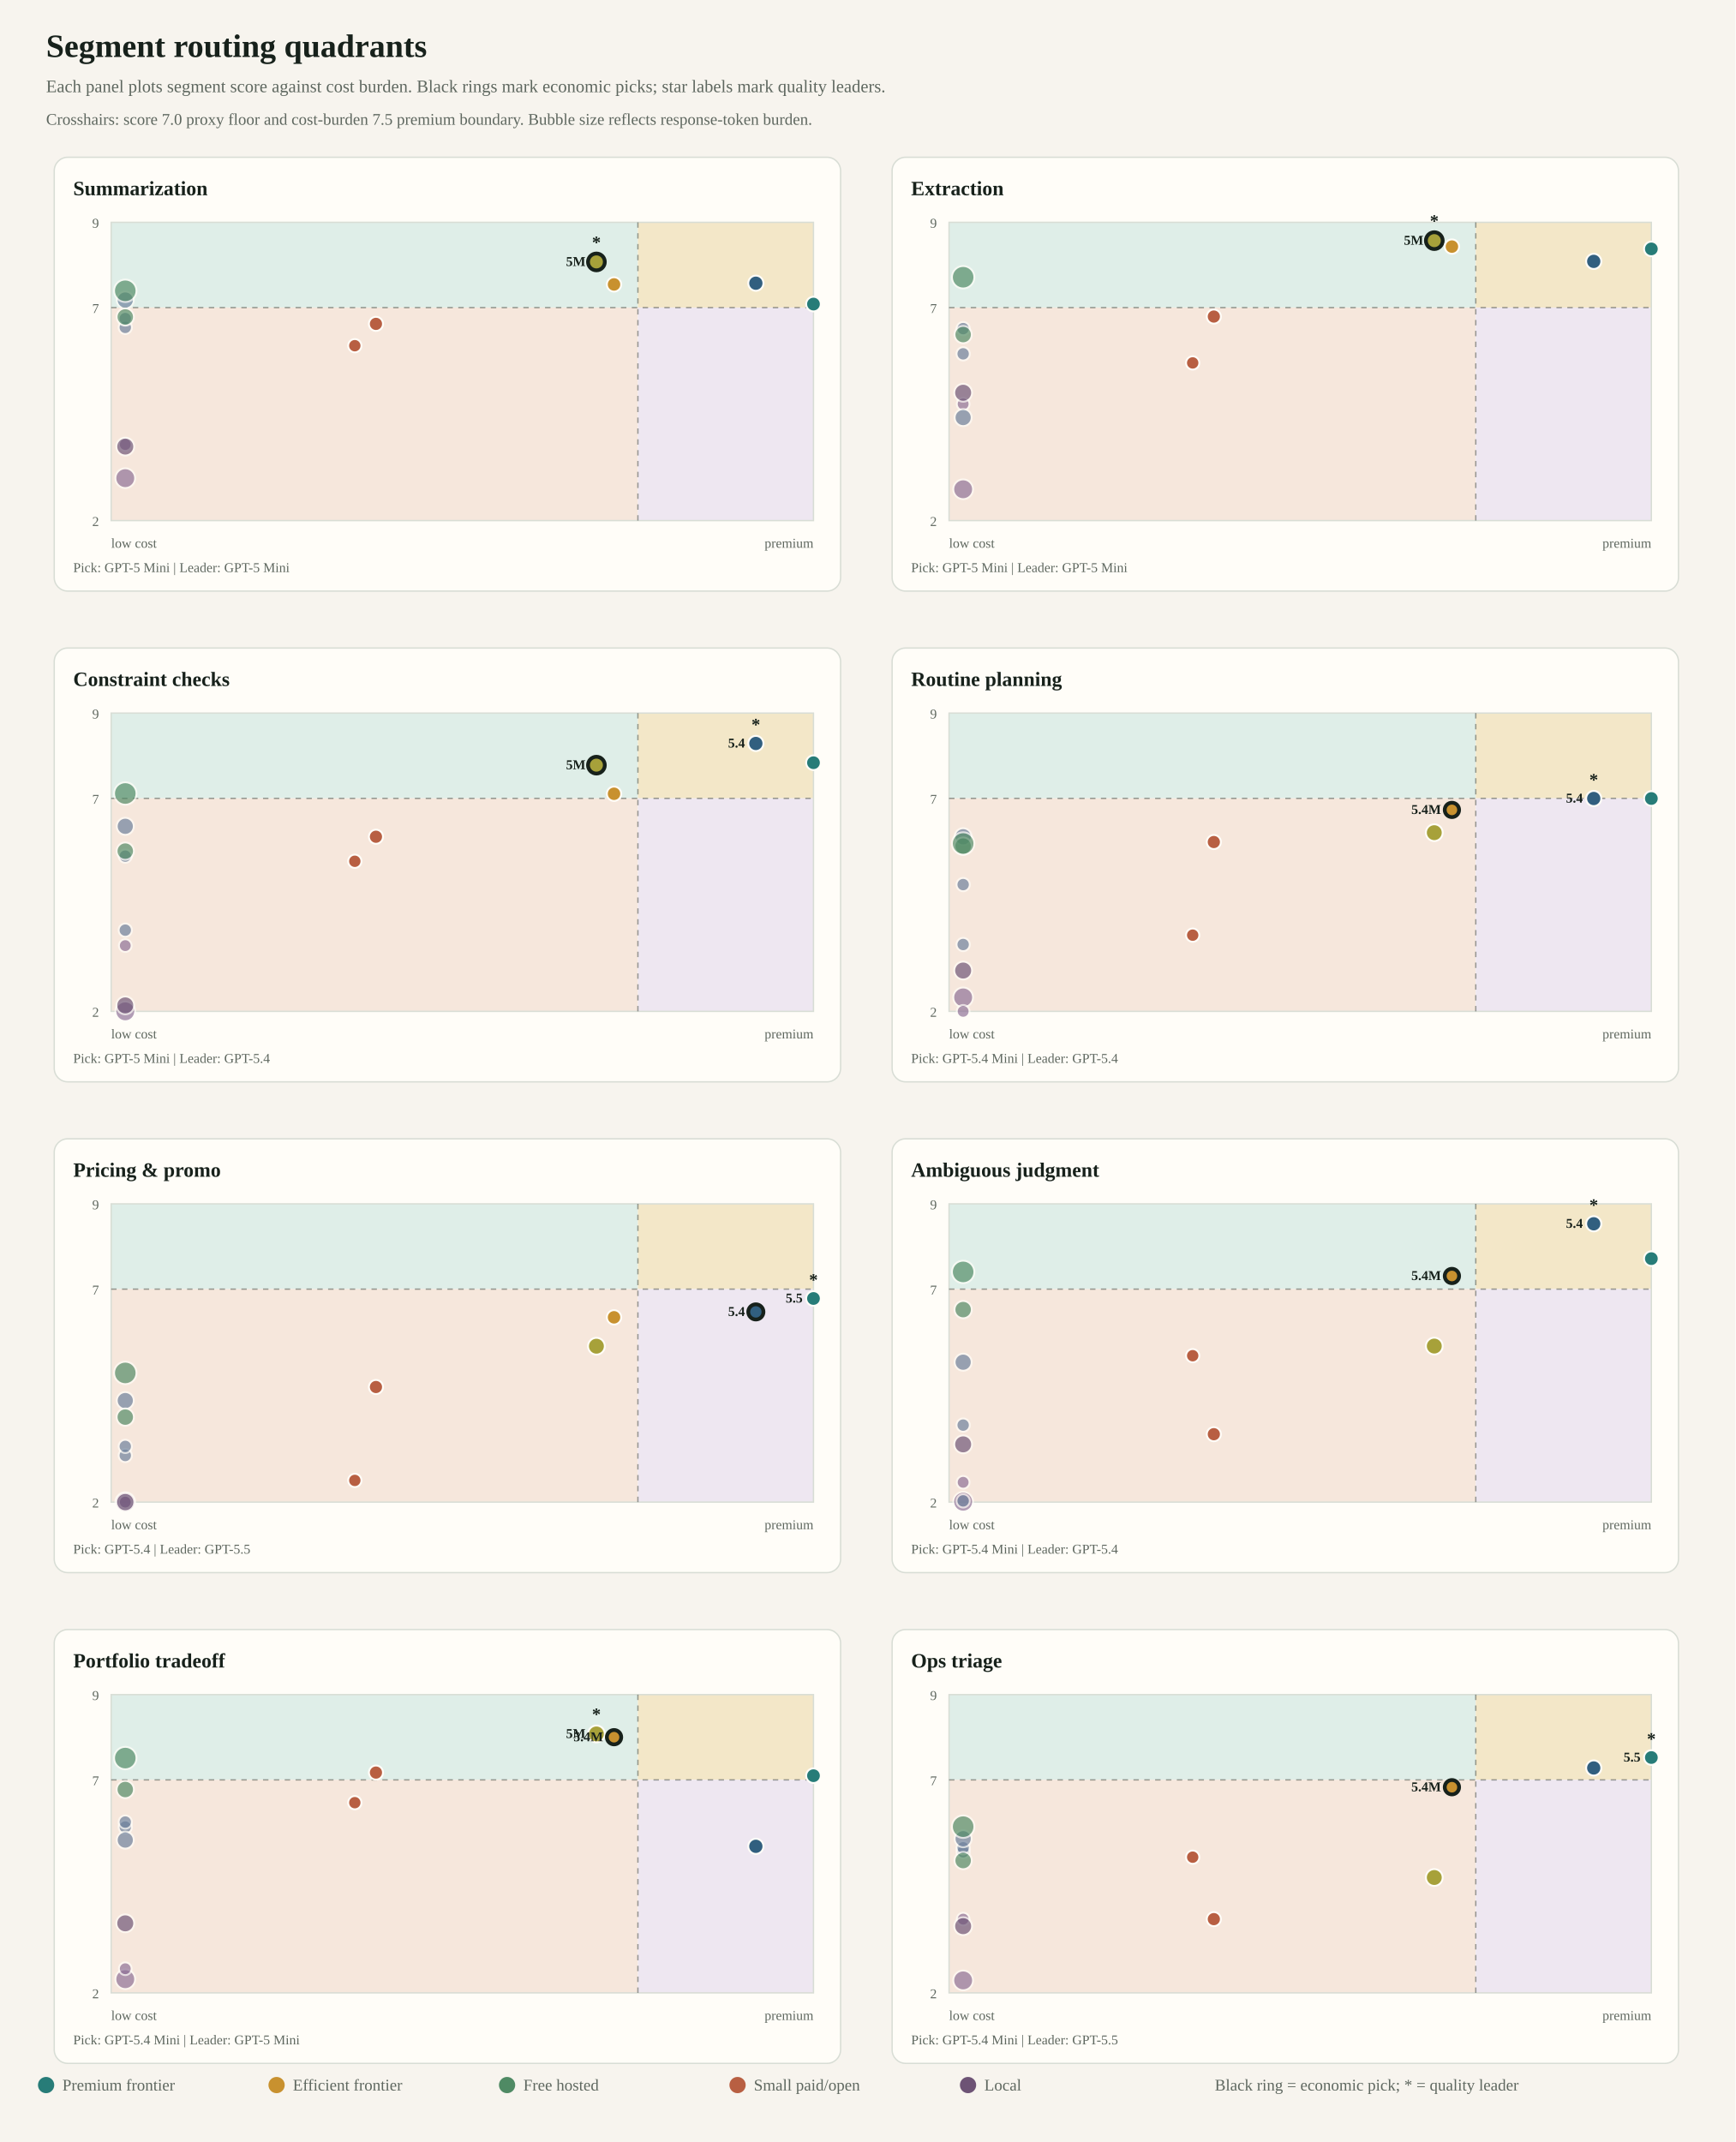
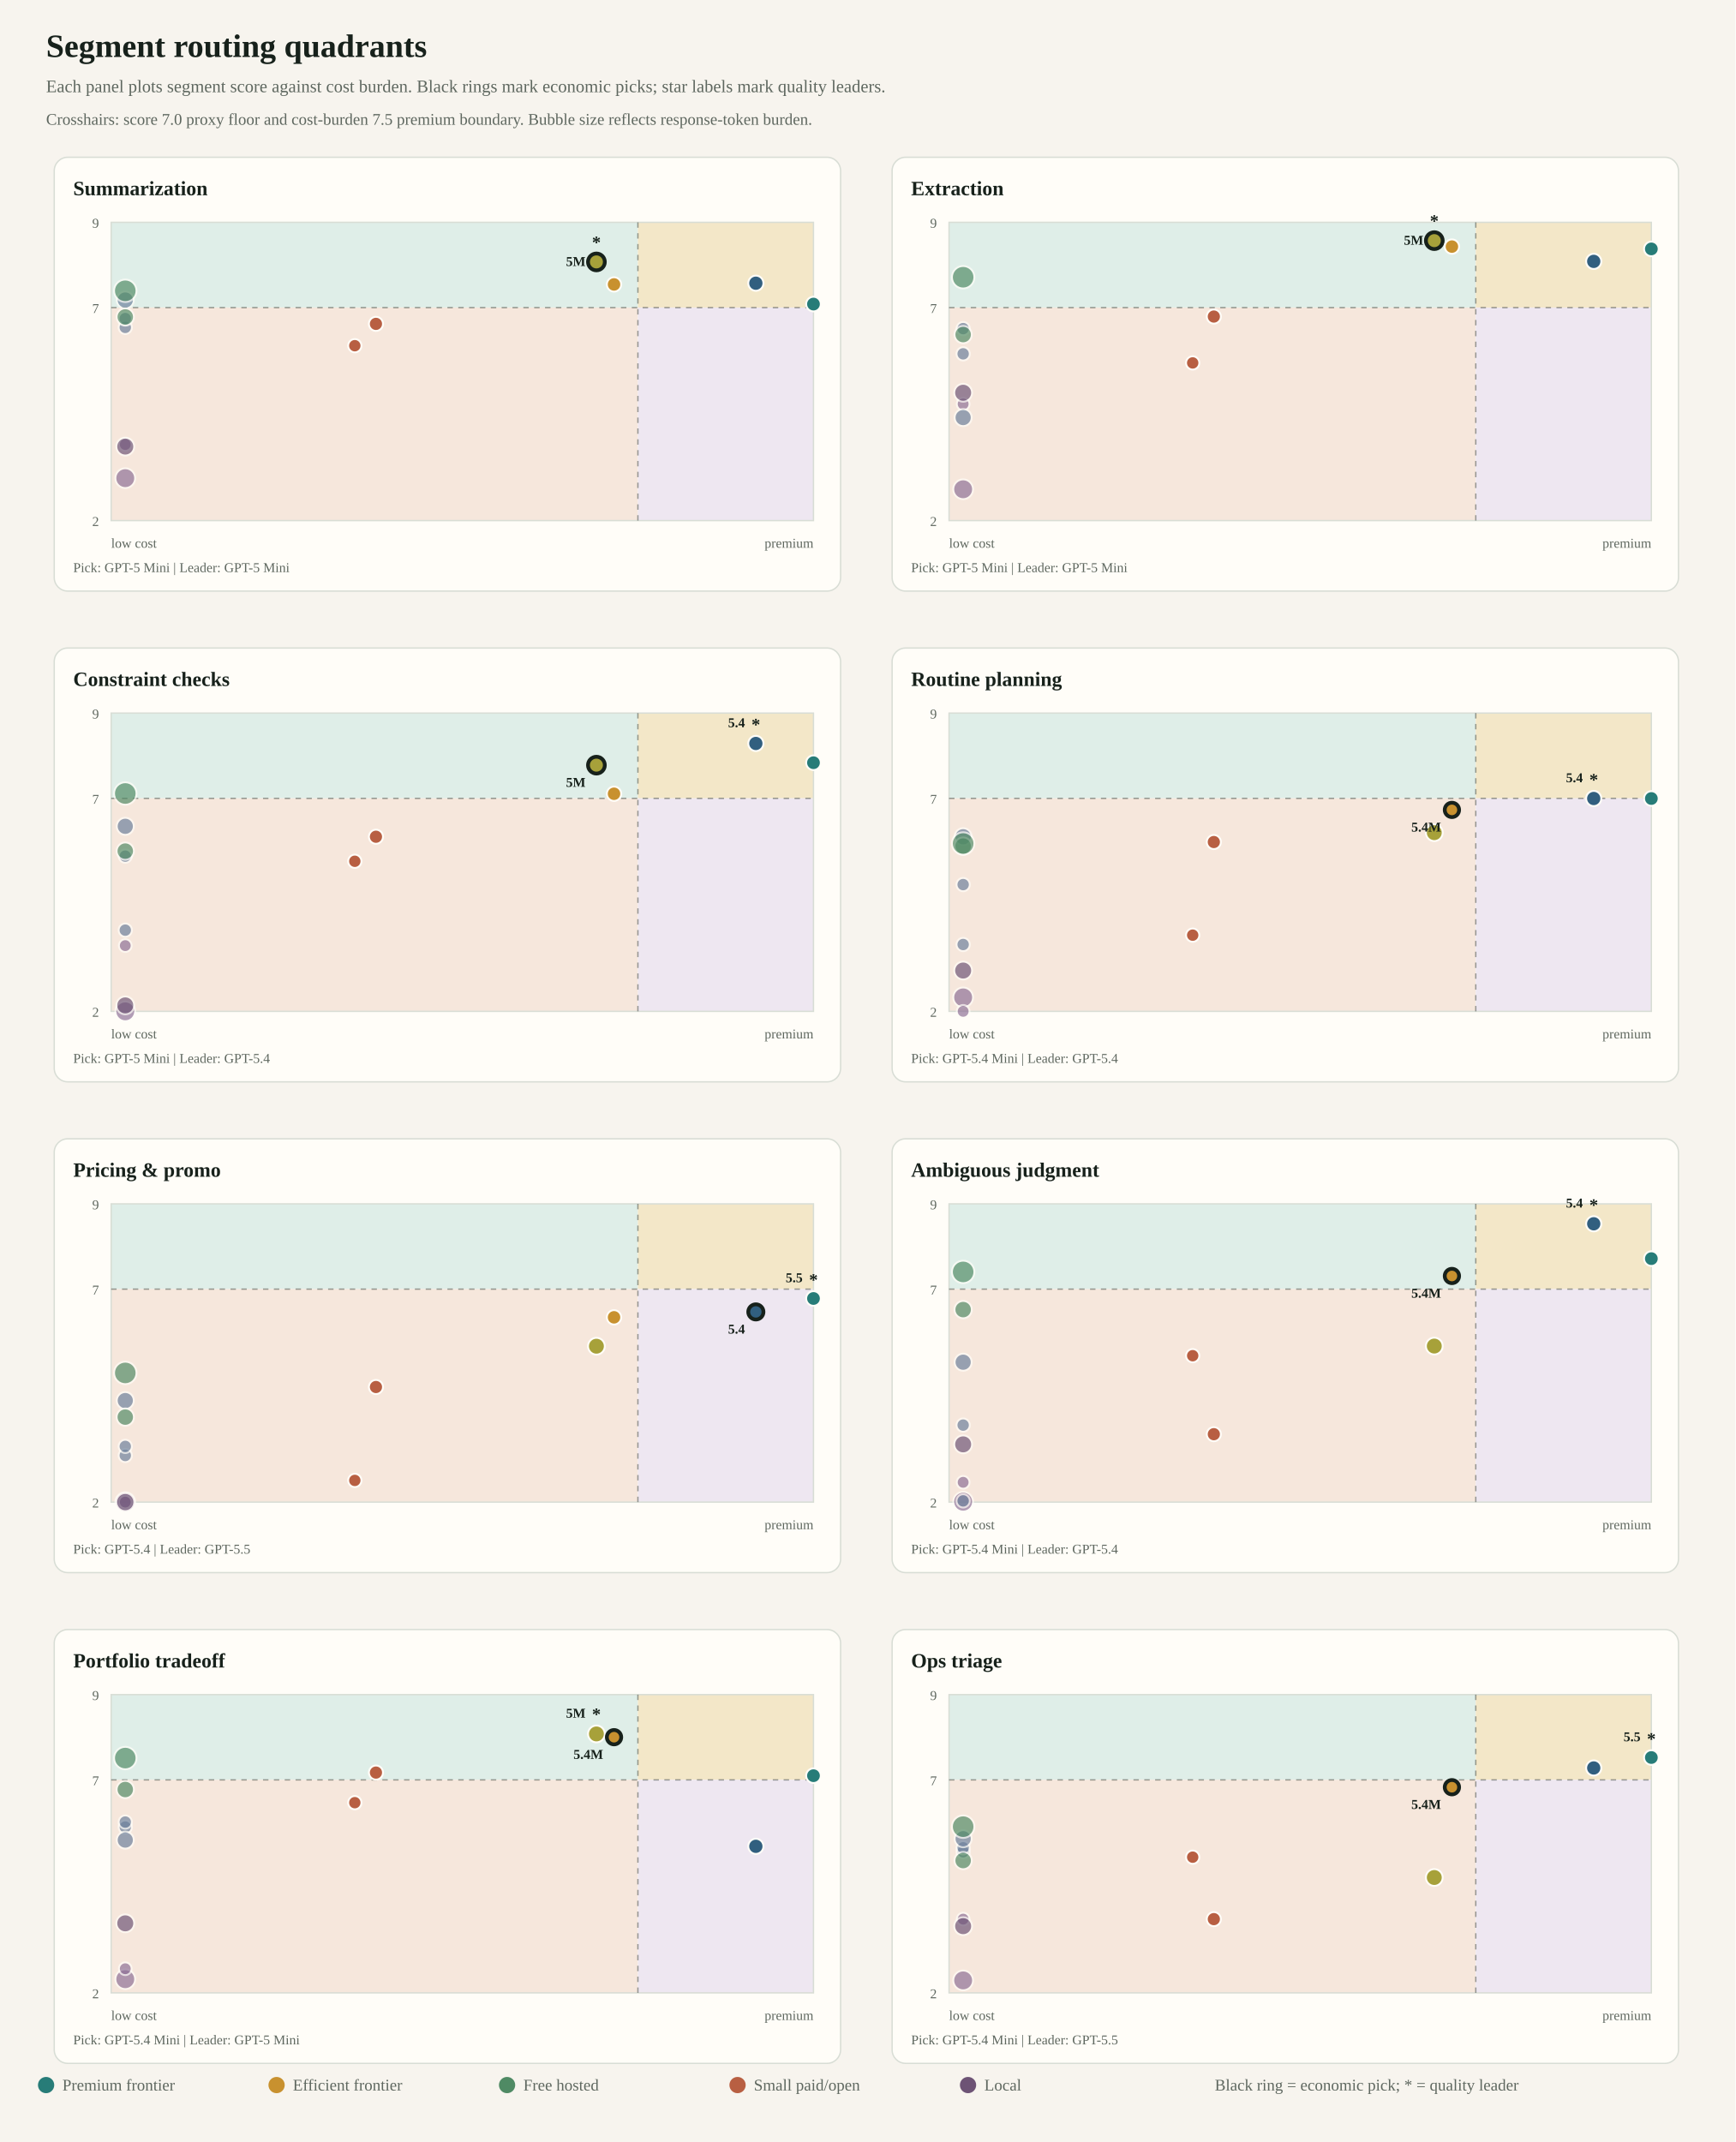
<svg xmlns="http://www.w3.org/2000/svg" width="1280" height="1580" viewBox="0 0 1280 1580" role="img" aria-labelledby="title desc">
  <rect width="1280" height="1580" fill="#f7f4ee" />
  <text x="34" y="42" font-size="24" font-weight="800" fill="#17211b">Segment routing quadrants</text>
  <text x="34" y="68" font-size="13" fill="#5e675f">Each panel plots segment score against cost burden. Black rings mark economic picks; star labels mark quality leaders.</text>
  <text x="34" y="92" font-size="12" fill="#5e675f">Crosshairs: score 7.0 proxy floor and cost-burden 7.5 premium boundary. Bubble size reflects response-token burden.</text>
  <rect x="40" y="116" width="580" height="320" rx="10" fill="#fffdf8" stroke="#d8ddd5" />
  <text x="54" y="144" font-size="15" font-weight="800" fill="#17211b">Summarization</text>
  <rect x="82" y="164" width="388.5" height="62.857" fill="#dfeee8" />
  <rect x="470.5" y="164" width="129.5" height="62.857" fill="#f3e7c8" />
  <rect x="82" y="226.857" width="388.5" height="157.143" fill="#f6e7dc" />
  <rect x="470.5" y="226.857" width="129.5" height="157.143" fill="#eee7f1" />
  <rect x="82" y="164" width="518" height="220" fill="none" stroke="#d8ddd5" />
  <line x1="470.5" y1="164" x2="470.5" y2="384" stroke="#17211b" stroke-width="1" stroke-dasharray="4 4" opacity=".42" />
  <line x1="82" y1="226.9" x2="600" y2="226.9" stroke="#17211b" stroke-width="1" stroke-dasharray="4 4" opacity=".42" />
  <text x="73" y="168.0" text-anchor="end" font-size="10" fill="#5e675f">9</text>
  <text x="73" y="230.9" text-anchor="end" font-size="10" fill="#5e675f">7</text>
  <text x="73" y="388.0" text-anchor="end" font-size="10" fill="#5e675f">2</text>
  <text x="82" y="404" font-size="10" fill="#5e675f">low cost</text>
  <text x="600" y="404" text-anchor="end" font-size="10" fill="#5e675f">premium</text>
  <circle cx="92.4" cy="352.7" r="7.3" fill="#8c6f95" stroke="#fffdf8" stroke-width="1.4" opacity=".68" />
  <circle cx="92.4" cy="327.9" r="4.7" fill="#8c6f95" stroke="#fffdf8" stroke-width="1.4" opacity=".68" />
  <circle cx="92.4" cy="329.4" r="6.6" fill="#6d5375" stroke="#fffdf8" stroke-width="1.4" opacity=".68" />
  <circle cx="92.4" cy="241.5" r="4.9" fill="#6b7f9b" stroke="#fffdf8" stroke-width="1.4" opacity=".68" />
  <circle cx="261.7" cy="255.0" r="4.9" fill="#b85f42" stroke="#fffdf8" stroke-width="1.4" opacity="1" />
  <circle cx="92.4" cy="235.0" r="4.9" fill="#6b7f9b" stroke="#fffdf8" stroke-width="1.4" opacity=".68" />
  <circle cx="92.4" cy="221.3" r="6.3" fill="#6b7f9b" stroke="#fffdf8" stroke-width="1.4" opacity=".68" />
  <circle cx="277.3" cy="238.9" r="5.2" fill="#b85f42" stroke="#fffdf8" stroke-width="1.4" opacity="1" />
  <circle cx="92.4" cy="233.8" r="6.4" fill="#4f8a64" stroke="#fffdf8" stroke-width="1.4" opacity=".68" />
  <circle cx="92.4" cy="214.5" r="8.3" fill="#4f8a64" stroke="#fffdf8" stroke-width="1.4" opacity=".68" />
  <circle cx="439.9" cy="193.2" r="6.2" fill="#a7a13a" stroke="#17211b" stroke-width="2.8" opacity="1" />
  <text x="439.9" y="183.1" text-anchor="middle" font-size="13" font-weight="900" fill="#17211b">*</text>
  <text x="431.9" y="196.2" text-anchor="end" font-size="10" font-weight="700" fill="#17211b">5M</text>
  <circle cx="452.9" cy="209.8" r="5.3" fill="#c8912f" stroke="#fffdf8" stroke-width="1.4" opacity="1" />
  <circle cx="557.5" cy="208.9" r="5.6" fill="#315f7f" stroke="#fffdf8" stroke-width="1.4" opacity="1" />
  <circle cx="600.0" cy="224.3" r="5.4" fill="#277c78" stroke="#fffdf8" stroke-width="1.4" opacity="1" />
  <text x="54" y="422" font-size="10" fill="#5e675f">Pick: GPT-5 Mini | Leader: GPT-5 Mini</text>
  <rect x="658" y="116" width="580" height="320" rx="10" fill="#fffdf8" stroke="#d8ddd5" />
  <text x="672" y="144" font-size="15" font-weight="800" fill="#17211b">Extraction</text>
  <rect x="700" y="164" width="388.5" height="62.857" fill="#dfeee8" />
  <rect x="1088.5" y="164" width="129.5" height="62.857" fill="#f3e7c8" />
  <rect x="700" y="226.857" width="388.5" height="157.143" fill="#f6e7dc" />
  <rect x="1088.5" y="226.857" width="129.5" height="157.143" fill="#eee7f1" />
  <rect x="700" y="164" width="518" height="220" fill="none" stroke="#d8ddd5" />
  <line x1="1088.5" y1="164" x2="1088.5" y2="384" stroke="#17211b" stroke-width="1" stroke-dasharray="4 4" opacity=".42" />
  <line x1="700" y1="226.9" x2="1218" y2="226.9" stroke="#17211b" stroke-width="1" stroke-dasharray="4 4" opacity=".42" />
  <text x="691" y="168.0" text-anchor="end" font-size="10" fill="#5e675f">9</text>
  <text x="691" y="230.9" text-anchor="end" font-size="10" fill="#5e675f">7</text>
  <text x="691" y="388.0" text-anchor="end" font-size="10" fill="#5e675f">2</text>
  <text x="700" y="404" font-size="10" fill="#5e675f">low cost</text>
  <text x="1218" y="404" text-anchor="end" font-size="10" fill="#5e675f">premium</text>
  <circle cx="710.4" cy="360.9" r="7.3" fill="#8c6f95" stroke="#fffdf8" stroke-width="1.4" opacity=".68" />
  <circle cx="710.4" cy="298.0" r="4.7" fill="#8c6f95" stroke="#fffdf8" stroke-width="1.4" opacity=".68" />
  <circle cx="710.4" cy="289.7" r="6.6" fill="#6d5375" stroke="#fffdf8" stroke-width="1.4" opacity=".68" />
  <circle cx="710.4" cy="242.4" r="4.9" fill="#6b7f9b" stroke="#fffdf8" stroke-width="1.4" opacity=".68" />
  <circle cx="879.7" cy="267.7" r="4.9" fill="#b85f42" stroke="#fffdf8" stroke-width="1.4" opacity="1" />
  <circle cx="710.4" cy="261.0" r="4.9" fill="#6b7f9b" stroke="#fffdf8" stroke-width="1.4" opacity=".68" />
  <circle cx="710.4" cy="308.0" r="6.3" fill="#6b7f9b" stroke="#fffdf8" stroke-width="1.4" opacity=".68" />
  <circle cx="895.3" cy="233.5" r="5.2" fill="#b85f42" stroke="#fffdf8" stroke-width="1.4" opacity="1" />
  <circle cx="710.4" cy="246.8" r="6.4" fill="#4f8a64" stroke="#fffdf8" stroke-width="1.4" opacity=".68" />
  <circle cx="710.4" cy="204.5" r="8.3" fill="#4f8a64" stroke="#fffdf8" stroke-width="1.4" opacity=".68" />
  <circle cx="1057.9" cy="177.5" r="6.2" fill="#a7a13a" stroke="#17211b" stroke-width="2.8" opacity="1" />
  <text x="1057.9" y="167.3" text-anchor="middle" font-size="13" font-weight="900" fill="#17211b">*</text>
  <text x="1049.9" y="180.5" text-anchor="end" font-size="10" font-weight="700" fill="#17211b">5M</text>
  <circle cx="1070.9" cy="181.9" r="5.3" fill="#c8912f" stroke="#fffdf8" stroke-width="1.4" opacity="1" />
  <circle cx="1175.5" cy="192.8" r="5.6" fill="#315f7f" stroke="#fffdf8" stroke-width="1.4" opacity="1" />
  <circle cx="1218.0" cy="183.6" r="5.4" fill="#277c78" stroke="#fffdf8" stroke-width="1.4" opacity="1" />
  <text x="672" y="422" font-size="10" fill="#5e675f">Pick: GPT-5 Mini | Leader: GPT-5 Mini</text>
  <rect x="40" y="478" width="580" height="320" rx="10" fill="#fffdf8" stroke="#d8ddd5" />
  <text x="54" y="506" font-size="15" font-weight="800" fill="#17211b">Constraint checks</text>
  <rect x="82" y="526" width="388.5" height="62.857" fill="#dfeee8" />
  <rect x="470.5" y="526" width="129.5" height="62.857" fill="#f3e7c8" />
  <rect x="82" y="588.857" width="388.5" height="157.143" fill="#f6e7dc" />
  <rect x="470.5" y="588.857" width="129.5" height="157.143" fill="#eee7f1" />
  <rect x="82" y="526" width="518" height="220" fill="none" stroke="#d8ddd5" />
  <line x1="470.5" y1="526" x2="470.5" y2="746" stroke="#17211b" stroke-width="1" stroke-dasharray="4 4" opacity=".42" />
  <line x1="82" y1="588.9" x2="600" y2="588.9" stroke="#17211b" stroke-width="1" stroke-dasharray="4 4" opacity=".42" />
  <text x="73" y="530.0" text-anchor="end" font-size="10" fill="#5e675f">9</text>
  <text x="73" y="592.9" text-anchor="end" font-size="10" fill="#5e675f">7</text>
  <text x="73" y="750.0" text-anchor="end" font-size="10" fill="#5e675f">2</text>
  <text x="82" y="766" font-size="10" fill="#5e675f">low cost</text>
  <text x="600" y="766" text-anchor="end" font-size="10" fill="#5e675f">premium</text>
  <circle cx="92.4" cy="746.0" r="7.3" fill="#8c6f95" stroke="#fffdf8" stroke-width="1.4" opacity=".68" />
  <circle cx="92.4" cy="697.5" r="4.7" fill="#8c6f95" stroke="#fffdf8" stroke-width="1.4" opacity=".68" />
  <circle cx="92.4" cy="741.6" r="6.6" fill="#6d5375" stroke="#fffdf8" stroke-width="1.4" opacity=".68" />
  <circle cx="92.4" cy="686.1" r="4.9" fill="#6b7f9b" stroke="#fffdf8" stroke-width="1.4" opacity=".68" />
  <circle cx="261.7" cy="635.3" r="4.9" fill="#b85f42" stroke="#fffdf8" stroke-width="1.4" opacity="1" />
  <circle cx="92.4" cy="631.5" r="4.9" fill="#6b7f9b" stroke="#fffdf8" stroke-width="1.4" opacity=".68" />
  <circle cx="92.4" cy="609.5" r="6.3" fill="#6b7f9b" stroke="#fffdf8" stroke-width="1.4" opacity=".68" />
  <circle cx="277.3" cy="617.2" r="5.2" fill="#b85f42" stroke="#fffdf8" stroke-width="1.4" opacity="1" />
  <circle cx="92.4" cy="627.8" r="6.4" fill="#4f8a64" stroke="#fffdf8" stroke-width="1.4" opacity=".68" />
  <circle cx="92.4" cy="585.3" r="8.3" fill="#4f8a64" stroke="#fffdf8" stroke-width="1.4" opacity=".68" />
  <circle cx="439.9" cy="564.4" r="6.2" fill="#a7a13a" stroke="#17211b" stroke-width="2.8" opacity="1" />
-   <text x="431.9" y="567.4" text-anchor="end" font-size="10" font-weight="700" fill="#17211b">5M</text>
+   <text x="431.9" y="580.4" text-anchor="end" font-size="10" font-weight="700" fill="#17211b">5M</text>
  <circle cx="452.9" cy="585.5" r="5.3" fill="#c8912f" stroke="#fffdf8" stroke-width="1.4" opacity="1" />
  <circle cx="557.5" cy="548.4" r="5.6" fill="#315f7f" stroke="#fffdf8" stroke-width="1.4" opacity="1" />
  <text x="557.5" y="538.8" text-anchor="middle" font-size="13" font-weight="900" fill="#17211b">*</text>
-   <text x="549.5" y="551.4" text-anchor="end" font-size="10" font-weight="700" fill="#17211b">5.4</text>
+   <text x="549.5" y="536.4" text-anchor="end" font-size="10" font-weight="700" fill="#17211b">5.4</text>
  <circle cx="600.0" cy="562.6" r="5.4" fill="#277c78" stroke="#fffdf8" stroke-width="1.4" opacity="1" />
  <text x="54" y="784" font-size="10" fill="#5e675f">Pick: GPT-5 Mini | Leader: GPT-5.4</text>
  <rect x="658" y="478" width="580" height="320" rx="10" fill="#fffdf8" stroke="#d8ddd5" />
  <text x="672" y="506" font-size="15" font-weight="800" fill="#17211b">Routine planning</text>
  <rect x="700" y="526" width="388.5" height="62.857" fill="#dfeee8" />
  <rect x="1088.5" y="526" width="129.5" height="62.857" fill="#f3e7c8" />
  <rect x="700" y="588.857" width="388.5" height="157.143" fill="#f6e7dc" />
  <rect x="1088.5" y="588.857" width="129.5" height="157.143" fill="#eee7f1" />
  <rect x="700" y="526" width="518" height="220" fill="none" stroke="#d8ddd5" />
  <line x1="1088.5" y1="526" x2="1088.5" y2="746" stroke="#17211b" stroke-width="1" stroke-dasharray="4 4" opacity=".42" />
  <line x1="700" y1="588.9" x2="1218" y2="588.9" stroke="#17211b" stroke-width="1" stroke-dasharray="4 4" opacity=".42" />
  <text x="691" y="530.0" text-anchor="end" font-size="10" fill="#5e675f">9</text>
  <text x="691" y="592.9" text-anchor="end" font-size="10" fill="#5e675f">7</text>
  <text x="691" y="750.0" text-anchor="end" font-size="10" fill="#5e675f">2</text>
  <text x="700" y="766" font-size="10" fill="#5e675f">low cost</text>
  <text x="1218" y="766" text-anchor="end" font-size="10" fill="#5e675f">premium</text>
  <circle cx="710.4" cy="735.7" r="7.3" fill="#8c6f95" stroke="#fffdf8" stroke-width="1.4" opacity=".68" />
  <circle cx="710.4" cy="746.0" r="4.7" fill="#8c6f95" stroke="#fffdf8" stroke-width="1.4" opacity=".68" />
  <circle cx="710.4" cy="715.9" r="6.6" fill="#6d5375" stroke="#fffdf8" stroke-width="1.4" opacity=".68" />
  <circle cx="710.4" cy="696.7" r="4.9" fill="#6b7f9b" stroke="#fffdf8" stroke-width="1.4" opacity=".68" />
  <circle cx="879.7" cy="689.8" r="4.9" fill="#b85f42" stroke="#fffdf8" stroke-width="1.4" opacity="1" />
  <circle cx="710.4" cy="652.5" r="4.9" fill="#6b7f9b" stroke="#fffdf8" stroke-width="1.4" opacity=".68" />
  <circle cx="710.4" cy="617.2" r="6.3" fill="#6b7f9b" stroke="#fffdf8" stroke-width="1.4" opacity=".68" />
  <circle cx="895.3" cy="621.1" r="5.2" fill="#b85f42" stroke="#fffdf8" stroke-width="1.4" opacity="1" />
  <circle cx="710.4" cy="624.1" r="6.4" fill="#4f8a64" stroke="#fffdf8" stroke-width="1.4" opacity=".68" />
  <circle cx="710.4" cy="622.2" r="8.3" fill="#4f8a64" stroke="#fffdf8" stroke-width="1.4" opacity=".68" />
  <circle cx="1057.9" cy="614.2" r="6.2" fill="#a7a13a" stroke="#fffdf8" stroke-width="1.4" opacity="1" />
  <circle cx="1070.9" cy="597.4" r="5.3" fill="#c8912f" stroke="#17211b" stroke-width="2.8" opacity="1" />
-   <text x="1062.9" y="600.4" text-anchor="end" font-size="10" font-weight="700" fill="#17211b">5.4M</text>
+   <text x="1062.9" y="613.4" text-anchor="end" font-size="10" font-weight="700" fill="#17211b">5.4M</text>
  <circle cx="1175.5" cy="589.0" r="5.6" fill="#315f7f" stroke="#fffdf8" stroke-width="1.4" opacity="1" />
  <text x="1175.5" y="579.5" text-anchor="middle" font-size="13" font-weight="900" fill="#17211b">*</text>
-   <text x="1167.5" y="592.0" text-anchor="end" font-size="10" font-weight="700" fill="#17211b">5.4</text>
+   <text x="1167.5" y="577.0" text-anchor="end" font-size="10" font-weight="700" fill="#17211b">5.4</text>
  <circle cx="1218.0" cy="589.0" r="5.4" fill="#277c78" stroke="#fffdf8" stroke-width="1.4" opacity="1" />
  <text x="672" y="784" font-size="10" fill="#5e675f">Pick: GPT-5.4 Mini | Leader: GPT-5.4</text>
  <rect x="40" y="840" width="580" height="320" rx="10" fill="#fffdf8" stroke="#d8ddd5" />
  <text x="54" y="868" font-size="15" font-weight="800" fill="#17211b">Pricing &amp; promo</text>
  <rect x="82" y="888" width="388.5" height="62.857" fill="#dfeee8" />
  <rect x="470.5" y="888" width="129.5" height="62.857" fill="#f3e7c8" />
  <rect x="82" y="950.857" width="388.5" height="157.143" fill="#f6e7dc" />
  <rect x="470.5" y="950.857" width="129.5" height="157.143" fill="#eee7f1" />
  <rect x="82" y="888" width="518" height="220" fill="none" stroke="#d8ddd5" />
  <line x1="470.5" y1="888" x2="470.5" y2="1108" stroke="#17211b" stroke-width="1" stroke-dasharray="4 4" opacity=".42" />
  <line x1="82" y1="950.9" x2="600" y2="950.9" stroke="#17211b" stroke-width="1" stroke-dasharray="4 4" opacity=".42" />
  <text x="73" y="892.0" text-anchor="end" font-size="10" fill="#5e675f">9</text>
  <text x="73" y="954.9" text-anchor="end" font-size="10" fill="#5e675f">7</text>
  <text x="73" y="1112.0" text-anchor="end" font-size="10" fill="#5e675f">2</text>
  <text x="82" y="1128" font-size="10" fill="#5e675f">low cost</text>
  <text x="600" y="1128" text-anchor="end" font-size="10" fill="#5e675f">premium</text>
  <circle cx="92.4" cy="1108.0" r="7.3" fill="#8c6f95" stroke="#fffdf8" stroke-width="1.4" opacity=".68" />
  <circle cx="92.4" cy="1108.0" r="4.7" fill="#8c6f95" stroke="#fffdf8" stroke-width="1.4" opacity=".68" />
  <circle cx="92.4" cy="1108.0" r="6.6" fill="#6d5375" stroke="#fffdf8" stroke-width="1.4" opacity=".68" />
  <circle cx="92.4" cy="1073.6" r="4.9" fill="#6b7f9b" stroke="#fffdf8" stroke-width="1.4" opacity=".68" />
  <circle cx="261.7" cy="1092.0" r="4.9" fill="#b85f42" stroke="#fffdf8" stroke-width="1.4" opacity="1" />
  <circle cx="92.4" cy="1066.9" r="4.9" fill="#6b7f9b" stroke="#fffdf8" stroke-width="1.4" opacity=".68" />
  <circle cx="92.4" cy="1033.1" r="6.3" fill="#6b7f9b" stroke="#fffdf8" stroke-width="1.4" opacity=".68" />
  <circle cx="277.3" cy="1023.1" r="5.2" fill="#b85f42" stroke="#fffdf8" stroke-width="1.4" opacity="1" />
  <circle cx="92.4" cy="1045.3" r="6.4" fill="#4f8a64" stroke="#fffdf8" stroke-width="1.4" opacity=".68" />
  <circle cx="92.4" cy="1012.7" r="8.3" fill="#4f8a64" stroke="#fffdf8" stroke-width="1.4" opacity=".68" />
  <circle cx="439.9" cy="993.0" r="6.2" fill="#a7a13a" stroke="#fffdf8" stroke-width="1.4" opacity="1" />
  <circle cx="452.9" cy="971.7" r="5.3" fill="#c8912f" stroke="#fffdf8" stroke-width="1.4" opacity="1" />
  <circle cx="557.5" cy="967.7" r="5.6" fill="#315f7f" stroke="#17211b" stroke-width="2.8" opacity="1" />
-   <text x="549.5" y="970.7" text-anchor="end" font-size="10" font-weight="700" fill="#17211b">5.4</text>
+   <text x="549.5" y="983.7" text-anchor="end" font-size="10" font-weight="700" fill="#17211b">5.4</text>
  <circle cx="600.0" cy="957.8" r="5.4" fill="#277c78" stroke="#fffdf8" stroke-width="1.4" opacity="1" />
  <text x="600.0" y="948.4" text-anchor="middle" font-size="13" font-weight="900" fill="#17211b">*</text>
-   <text x="592.0" y="960.8" text-anchor="end" font-size="10" font-weight="700" fill="#17211b">5.5</text>
+   <text x="592.0" y="945.8" text-anchor="end" font-size="10" font-weight="700" fill="#17211b">5.5</text>
  <text x="54" y="1146" font-size="10" fill="#5e675f">Pick: GPT-5.4 | Leader: GPT-5.5</text>
  <rect x="658" y="840" width="580" height="320" rx="10" fill="#fffdf8" stroke="#d8ddd5" />
  <text x="672" y="868" font-size="15" font-weight="800" fill="#17211b">Ambiguous judgment</text>
  <rect x="700" y="888" width="388.5" height="62.857" fill="#dfeee8" />
  <rect x="1088.5" y="888" width="129.5" height="62.857" fill="#f3e7c8" />
  <rect x="700" y="950.857" width="388.5" height="157.143" fill="#f6e7dc" />
  <rect x="1088.5" y="950.857" width="129.5" height="157.143" fill="#eee7f1" />
  <rect x="700" y="888" width="518" height="220" fill="none" stroke="#d8ddd5" />
  <line x1="1088.5" y1="888" x2="1088.5" y2="1108" stroke="#17211b" stroke-width="1" stroke-dasharray="4 4" opacity=".42" />
  <line x1="700" y1="950.9" x2="1218" y2="950.9" stroke="#17211b" stroke-width="1" stroke-dasharray="4 4" opacity=".42" />
  <text x="691" y="892.0" text-anchor="end" font-size="10" fill="#5e675f">9</text>
  <text x="691" y="954.9" text-anchor="end" font-size="10" fill="#5e675f">7</text>
  <text x="691" y="1112.0" text-anchor="end" font-size="10" fill="#5e675f">2</text>
  <text x="700" y="1128" font-size="10" fill="#5e675f">low cost</text>
  <text x="1218" y="1128" text-anchor="end" font-size="10" fill="#5e675f">premium</text>
  <circle cx="710.4" cy="1107.7" r="7.3" fill="#8c6f95" stroke="#fffdf8" stroke-width="1.4" opacity=".68" />
  <circle cx="710.4" cy="1093.4" r="4.7" fill="#8c6f95" stroke="#fffdf8" stroke-width="1.4" opacity=".68" />
  <circle cx="710.4" cy="1065.4" r="6.6" fill="#6d5375" stroke="#fffdf8" stroke-width="1.4" opacity=".68" />
  <circle cx="710.4" cy="1107.1" r="4.9" fill="#6b7f9b" stroke="#fffdf8" stroke-width="1.4" opacity=".68" />
  <circle cx="879.7" cy="1000.0" r="4.9" fill="#b85f42" stroke="#fffdf8" stroke-width="1.4" opacity="1" />
  <circle cx="710.4" cy="1051.2" r="4.9" fill="#6b7f9b" stroke="#fffdf8" stroke-width="1.4" opacity=".68" />
  <circle cx="710.4" cy="1004.8" r="6.3" fill="#6b7f9b" stroke="#fffdf8" stroke-width="1.4" opacity=".68" />
  <circle cx="895.3" cy="1057.9" r="5.2" fill="#b85f42" stroke="#fffdf8" stroke-width="1.4" opacity="1" />
  <circle cx="710.4" cy="966.0" r="6.4" fill="#4f8a64" stroke="#fffdf8" stroke-width="1.4" opacity=".68" />
  <circle cx="710.4" cy="938.2" r="8.3" fill="#4f8a64" stroke="#fffdf8" stroke-width="1.4" opacity=".68" />
  <circle cx="1057.9" cy="992.9" r="6.2" fill="#a7a13a" stroke="#fffdf8" stroke-width="1.4" opacity="1" />
  <circle cx="1070.9" cy="941.2" r="5.3" fill="#c8912f" stroke="#17211b" stroke-width="2.8" opacity="1" />
-   <text x="1062.9" y="944.2" text-anchor="end" font-size="10" font-weight="700" fill="#17211b">5.4M</text>
+   <text x="1062.9" y="957.2" text-anchor="end" font-size="10" font-weight="700" fill="#17211b">5.4M</text>
  <circle cx="1175.5" cy="902.7" r="5.6" fill="#315f7f" stroke="#fffdf8" stroke-width="1.4" opacity="1" />
  <text x="1175.5" y="893.2" text-anchor="middle" font-size="13" font-weight="900" fill="#17211b">*</text>
-   <text x="1167.5" y="905.7" text-anchor="end" font-size="10" font-weight="700" fill="#17211b">5.4</text>
+   <text x="1167.5" y="890.7" text-anchor="end" font-size="10" font-weight="700" fill="#17211b">5.4</text>
  <circle cx="1218.0" cy="928.4" r="5.4" fill="#277c78" stroke="#fffdf8" stroke-width="1.4" opacity="1" />
  <text x="672" y="1146" font-size="10" fill="#5e675f">Pick: GPT-5.4 Mini | Leader: GPT-5.4</text>
  <rect x="40" y="1202" width="580" height="320" rx="10" fill="#fffdf8" stroke="#d8ddd5" />
  <text x="54" y="1230" font-size="15" font-weight="800" fill="#17211b">Portfolio tradeoff</text>
  <rect x="82" y="1250" width="388.5" height="62.857" fill="#dfeee8" />
  <rect x="470.5" y="1250" width="129.5" height="62.857" fill="#f3e7c8" />
  <rect x="82" y="1312.857" width="388.5" height="157.143" fill="#f6e7dc" />
  <rect x="470.5" y="1312.857" width="129.5" height="157.143" fill="#eee7f1" />
  <rect x="82" y="1250" width="518" height="220" fill="none" stroke="#d8ddd5" />
  <line x1="470.5" y1="1250" x2="470.5" y2="1470" stroke="#17211b" stroke-width="1" stroke-dasharray="4 4" opacity=".42" />
  <line x1="82" y1="1312.9" x2="600" y2="1312.9" stroke="#17211b" stroke-width="1" stroke-dasharray="4 4" opacity=".42" />
  <text x="73" y="1254.0" text-anchor="end" font-size="10" fill="#5e675f">9</text>
  <text x="73" y="1316.9" text-anchor="end" font-size="10" fill="#5e675f">7</text>
  <text x="73" y="1474.0" text-anchor="end" font-size="10" fill="#5e675f">2</text>
  <text x="82" y="1490" font-size="10" fill="#5e675f">low cost</text>
  <text x="600" y="1490" text-anchor="end" font-size="10" fill="#5e675f">premium</text>
  <circle cx="92.4" cy="1459.9" r="7.3" fill="#8c6f95" stroke="#fffdf8" stroke-width="1.4" opacity=".68" />
  <circle cx="92.4" cy="1452.2" r="4.7" fill="#8c6f95" stroke="#fffdf8" stroke-width="1.4" opacity=".68" />
  <circle cx="92.4" cy="1418.7" r="6.6" fill="#6d5375" stroke="#fffdf8" stroke-width="1.4" opacity=".68" />
  <circle cx="92.4" cy="1347.7" r="4.9" fill="#6b7f9b" stroke="#fffdf8" stroke-width="1.4" opacity=".68" />
  <circle cx="261.7" cy="1329.7" r="4.9" fill="#b85f42" stroke="#fffdf8" stroke-width="1.4" opacity="1" />
  <circle cx="92.4" cy="1344.0" r="4.9" fill="#6b7f9b" stroke="#fffdf8" stroke-width="1.4" opacity=".68" />
  <circle cx="92.4" cy="1357.3" r="6.3" fill="#6b7f9b" stroke="#fffdf8" stroke-width="1.4" opacity=".68" />
  <circle cx="277.3" cy="1307.5" r="5.2" fill="#b85f42" stroke="#fffdf8" stroke-width="1.4" opacity="1" />
  <circle cx="92.4" cy="1320.0" r="6.4" fill="#4f8a64" stroke="#fffdf8" stroke-width="1.4" opacity=".68" />
  <circle cx="92.4" cy="1296.8" r="8.3" fill="#4f8a64" stroke="#fffdf8" stroke-width="1.4" opacity=".68" />
  <circle cx="439.9" cy="1279.0" r="6.2" fill="#a7a13a" stroke="#fffdf8" stroke-width="1.4" opacity="1" />
  <text x="439.9" y="1268.8" text-anchor="middle" font-size="13" font-weight="900" fill="#17211b">*</text>
-   <text x="431.9" y="1282.0" text-anchor="end" font-size="10" font-weight="700" fill="#17211b">5M</text>
+   <text x="431.9" y="1267.0" text-anchor="end" font-size="10" font-weight="700" fill="#17211b">5M</text>
  <circle cx="452.9" cy="1281.4" r="5.3" fill="#c8912f" stroke="#17211b" stroke-width="2.8" opacity="1" />
-   <text x="444.9" y="1284.4" text-anchor="end" font-size="10" font-weight="700" fill="#17211b">5.4M</text>
+   <text x="444.9" y="1297.4" text-anchor="end" font-size="10" font-weight="700" fill="#17211b">5.4M</text>
  <circle cx="557.5" cy="1361.9" r="5.6" fill="#315f7f" stroke="#fffdf8" stroke-width="1.4" opacity="1" />
  <circle cx="600.0" cy="1309.8" r="5.4" fill="#277c78" stroke="#fffdf8" stroke-width="1.4" opacity="1" />
  <text x="54" y="1508" font-size="10" fill="#5e675f">Pick: GPT-5.4 Mini | Leader: GPT-5 Mini</text>
  <rect x="658" y="1202" width="580" height="320" rx="10" fill="#fffdf8" stroke="#d8ddd5" />
  <text x="672" y="1230" font-size="15" font-weight="800" fill="#17211b">Ops triage</text>
  <rect x="700" y="1250" width="388.5" height="62.857" fill="#dfeee8" />
  <rect x="1088.5" y="1250" width="129.5" height="62.857" fill="#f3e7c8" />
  <rect x="700" y="1312.857" width="388.5" height="157.143" fill="#f6e7dc" />
  <rect x="1088.5" y="1312.857" width="129.5" height="157.143" fill="#eee7f1" />
  <rect x="700" y="1250" width="518" height="220" fill="none" stroke="#d8ddd5" />
  <line x1="1088.5" y1="1250" x2="1088.5" y2="1470" stroke="#17211b" stroke-width="1" stroke-dasharray="4 4" opacity=".42" />
  <line x1="700" y1="1312.9" x2="1218" y2="1312.9" stroke="#17211b" stroke-width="1" stroke-dasharray="4 4" opacity=".42" />
  <text x="691" y="1254.0" text-anchor="end" font-size="10" fill="#5e675f">9</text>
  <text x="691" y="1316.9" text-anchor="end" font-size="10" fill="#5e675f">7</text>
  <text x="691" y="1474.0" text-anchor="end" font-size="10" fill="#5e675f">2</text>
  <text x="700" y="1490" font-size="10" fill="#5e675f">low cost</text>
  <text x="1218" y="1490" text-anchor="end" font-size="10" fill="#5e675f">premium</text>
  <circle cx="710.4" cy="1460.8" r="7.3" fill="#8c6f95" stroke="#fffdf8" stroke-width="1.4" opacity=".68" />
  <circle cx="710.4" cy="1415.6" r="4.7" fill="#8c6f95" stroke="#fffdf8" stroke-width="1.4" opacity=".68" />
  <circle cx="710.4" cy="1420.8" r="6.6" fill="#6d5375" stroke="#fffdf8" stroke-width="1.4" opacity=".68" />
  <circle cx="710.4" cy="1365.9" r="4.9" fill="#6b7f9b" stroke="#fffdf8" stroke-width="1.4" opacity=".68" />
  <circle cx="879.7" cy="1369.9" r="4.9" fill="#b85f42" stroke="#fffdf8" stroke-width="1.4" opacity="1" />
  <circle cx="710.4" cy="1363.0" r="4.9" fill="#6b7f9b" stroke="#fffdf8" stroke-width="1.4" opacity=".68" />
  <circle cx="710.4" cy="1356.3" r="6.3" fill="#6b7f9b" stroke="#fffdf8" stroke-width="1.4" opacity=".68" />
  <circle cx="895.3" cy="1415.6" r="5.2" fill="#b85f42" stroke="#fffdf8" stroke-width="1.4" opacity="1" />
  <circle cx="710.4" cy="1372.4" r="6.4" fill="#4f8a64" stroke="#fffdf8" stroke-width="1.4" opacity=".68" />
  <circle cx="710.4" cy="1347.4" r="8.3" fill="#4f8a64" stroke="#fffdf8" stroke-width="1.4" opacity=".68" />
  <circle cx="1057.9" cy="1384.9" r="6.2" fill="#a7a13a" stroke="#fffdf8" stroke-width="1.4" opacity="1" />
  <circle cx="1070.9" cy="1318.3" r="5.3" fill="#c8912f" stroke="#17211b" stroke-width="2.8" opacity="1" />
-   <text x="1062.9" y="1321.3" text-anchor="end" font-size="10" font-weight="700" fill="#17211b">5.4M</text>
+   <text x="1062.9" y="1334.3" text-anchor="end" font-size="10" font-weight="700" fill="#17211b">5.4M</text>
  <circle cx="1175.5" cy="1304.1" r="5.6" fill="#315f7f" stroke="#fffdf8" stroke-width="1.4" opacity="1" />
  <circle cx="1218.0" cy="1296.4" r="5.4" fill="#277c78" stroke="#fffdf8" stroke-width="1.4" opacity="1" />
  <text x="1218.0" y="1287.0" text-anchor="middle" font-size="13" font-weight="900" fill="#17211b">*</text>
-   <text x="1210.0" y="1299.4" text-anchor="end" font-size="10" font-weight="700" fill="#17211b">5.5</text>
+   <text x="1210.0" y="1284.4" text-anchor="end" font-size="10" font-weight="700" fill="#17211b">5.5</text>
  <text x="672" y="1508" font-size="10" fill="#5e675f">Pick: GPT-5.4 Mini | Leader: GPT-5.5</text>
  <circle cx="34" cy="1538" r="6" fill="#277c78" />
  <text x="46" y="1542" font-size="12" fill="#5e675f">Premium frontier</text>
  <circle cx="204" cy="1538" r="6" fill="#c8912f" />
  <text x="216" y="1542" font-size="12" fill="#5e675f">Efficient frontier</text>
  <circle cx="374" cy="1538" r="6" fill="#4f8a64" />
  <text x="386" y="1542" font-size="12" fill="#5e675f">Free hosted</text>
  <circle cx="544" cy="1538" r="6" fill="#b85f42" />
  <text x="556" y="1542" font-size="12" fill="#5e675f">Small paid/open</text>
  <circle cx="714" cy="1538" r="6" fill="#6d5375" />
  <text x="726" y="1542" font-size="12" fill="#5e675f">Local</text>
  <text x="896" y="1542" font-size="12" fill="#5e675f">Black ring = economic pick; * = quality leader</text>
</svg>
